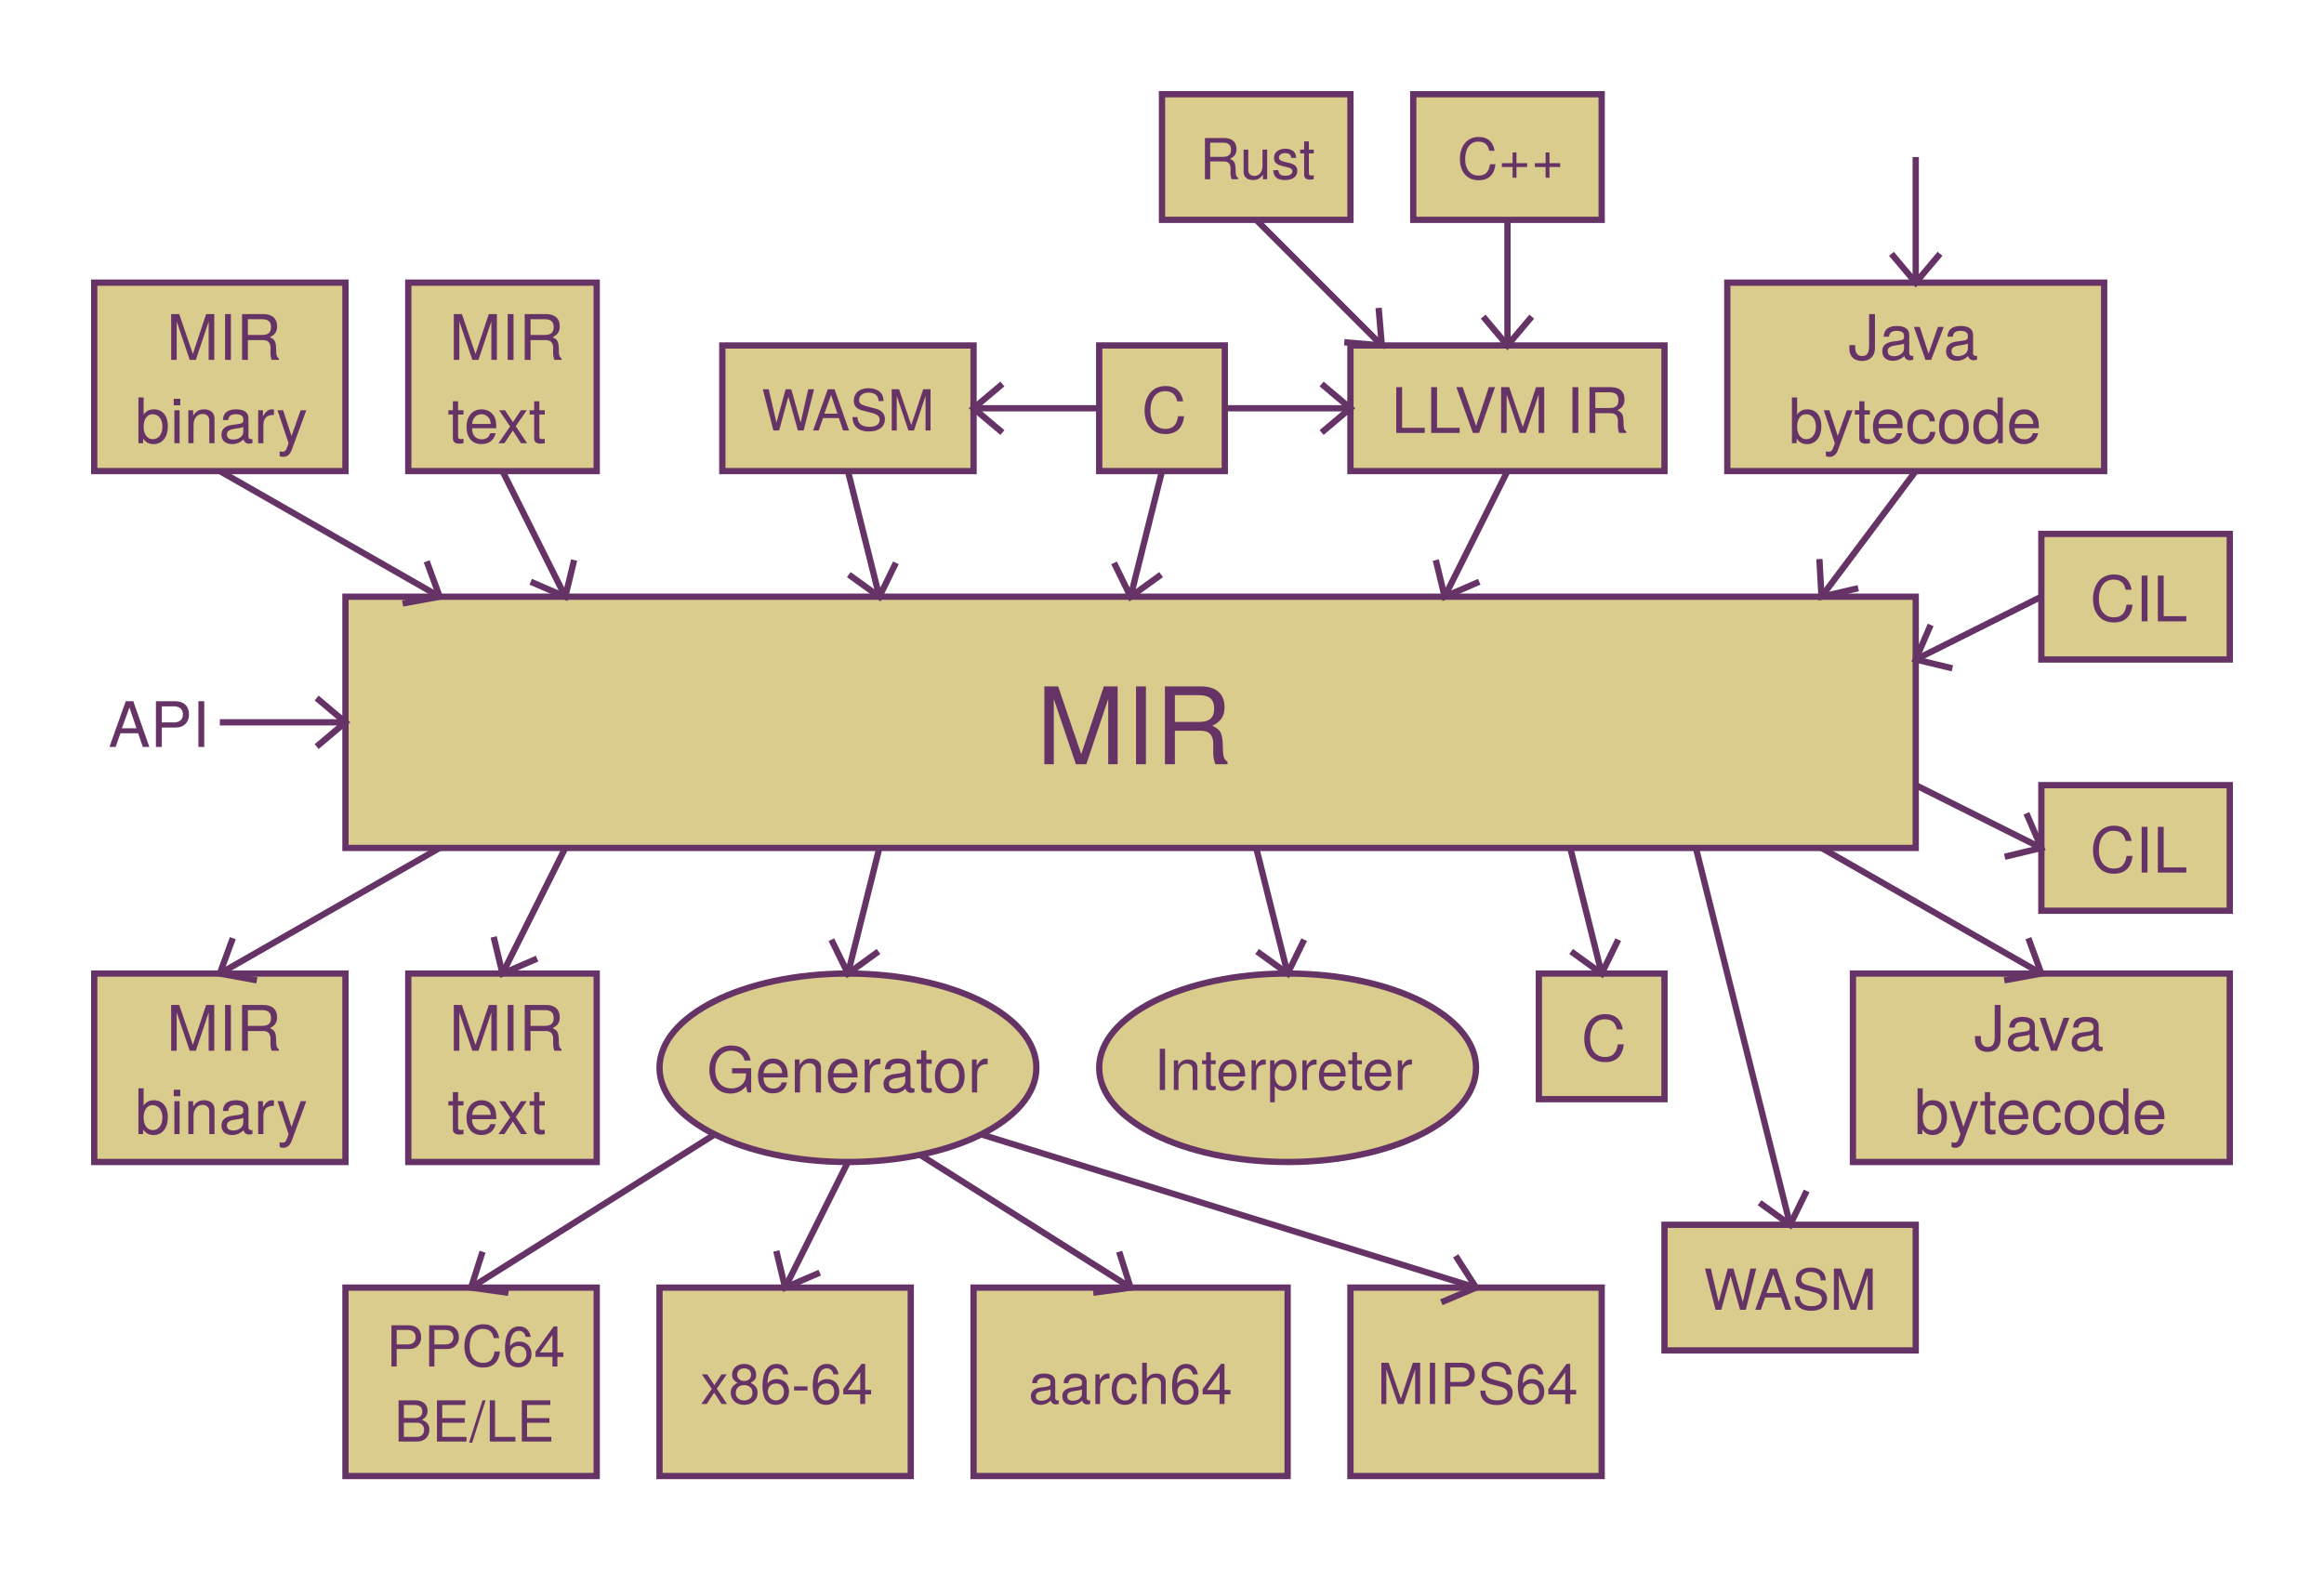
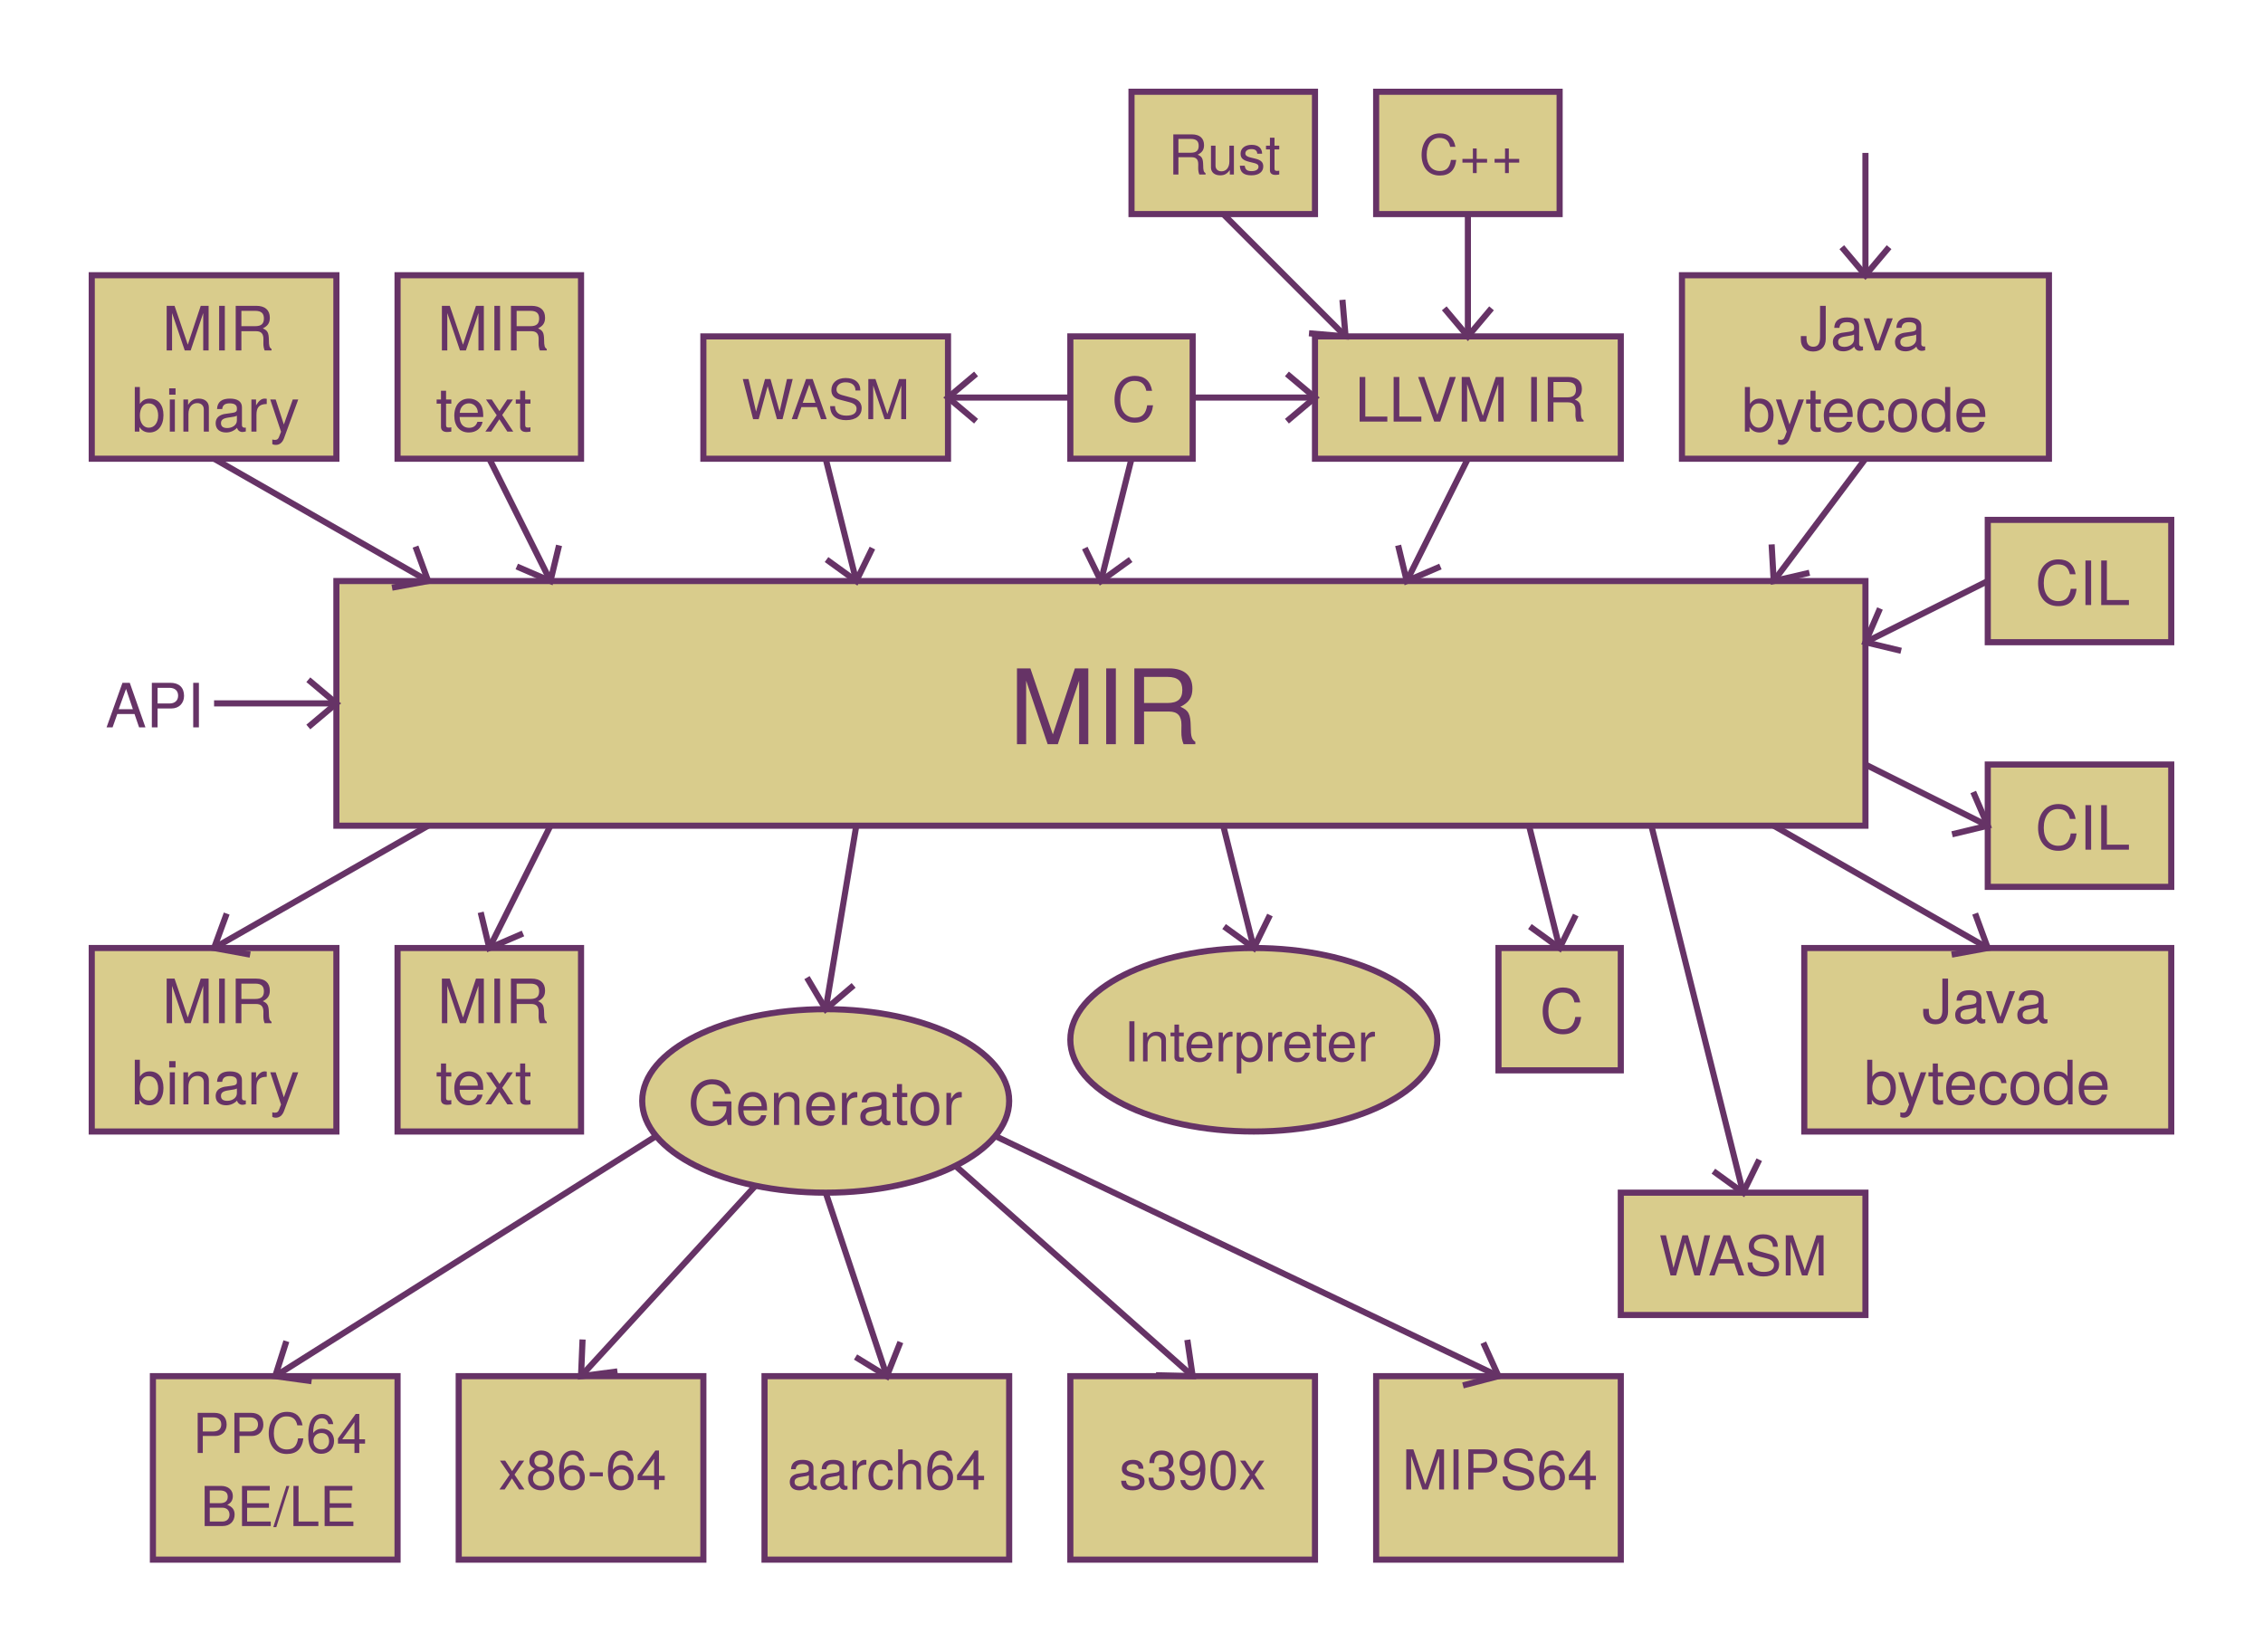
- <svg xmlns="http://www.w3.org/2000/svg" width="740.0" height="500.0" viewBox="130.0 70.0 740.0 500.0" version="1.1">
-   <rect x="130.0" y="70.0" width="740.0" height="500.0" fill="rgb(255,255,255)" />
-   <g id="s135906634">
-     <polygon id="s135906634" points="240.0,260.0 740,260.0 740,340.0 240.0,340.0 " fill="rgb(217,204,140)" stroke-width="2.0" stroke="rgb(102,51,102)" />
-     <g id="t135906634">
+ <svg xmlns="http://www.w3.org/2000/svg" width="740.0" height="540.0" viewBox="130.0 70.0 740.0 540.0" version="1.1">
+   <rect x="130.0" y="70.0" width="740.0" height="540.0" fill="rgb(255,255,255)" />
+   <g id="s196449097">
+     <polygon id="s196449097" points="240.0,260.0 740,260.0 740,340.0 240.0,340.0 " fill="rgb(217,204,140)" stroke-width="2.0" stroke="rgb(102,51,102)" />
+     <g id="t196449097">
      <text xml:space="preserve" x="460" y="313.348" font-family="Sans,Helvetica" fill="rgb(102,51,102)" font-size="34">MIR</text>
    </g>
  </g>
-   <g id="s240237755">
-     <polygon id="s240237755" points="160.0,280.0 200.0,280.0 200,320.0 160.0,320 " fill="none" stroke-width="0.0" stroke="rgb(102,51,102)" />
-     <g id="t240237755">
+   <g id="s44442702">
+     <polygon id="s44442702" points="160.0,280.0 200.0,280.0 200,320.0 160.0,320 " fill="none" stroke-width="0.0" stroke="rgb(102,51,102)" />
+     <g id="t44442702">
      <text xml:space="preserve" x="164.5" y="307.852" font-family="Sans,Helvetica" fill="rgb(102,51,102)" font-size="20">API</text>
    </g>
  </g>
-   <g id="s66094552">
-     <polygon id="s66094552" points="480.0,180.0 520,180.0 520,220.0 480.0,220 " fill="rgb(217,204,140)" stroke-width="2.0" stroke="rgb(102,51,102)" />
-     <g id="t66094552">
+   <g id="s35744111">
+     <polygon id="s35744111" points="480.0,180.0 520,180.0 520,220.0 480.0,220 " fill="rgb(217,204,140)" stroke-width="2.0" stroke="rgb(102,51,102)" />
+     <g id="t35744111">
      <text xml:space="preserve" x="493.5" y="207.852" font-family="Sans,Helvetica" fill="rgb(102,51,102)" font-size="20">C</text>
    </g>
  </g>
-   <g id="s54590769">
-     <polygon id="s54590769" points="560.0,180.0 660.0,180.0 659.998,220 560.0,220.0 " fill="rgb(217,204,140)" stroke-width="2.0" stroke="rgb(102,51,102)" />
-     <g id="t54590769">
+   <g id="s20178556">
+     <polygon id="s20178556" points="560.0,180.0 660.0,180.0 659.998,220 560.0,220.0 " fill="rgb(217,204,140)" stroke-width="2.0" stroke="rgb(102,51,102)" />
+     <g id="t20178556">
      <text xml:space="preserve" x="573.0" y="207.852" font-family="Sans,Helvetica" fill="rgb(102,51,102)" font-size="20">LLVM IR</text>
    </g>
  </g>
-   <g id="s79096854">
-     <polygon id="s79096854" points="360.0,180.0 439.999,180.0 440.0,220 360.0,220.0 " fill="rgb(217,204,140)" stroke-width="2.0" stroke="rgb(102,51,102)" />
-     <g id="t79096854">
+   <g id="s54205189">
+     <polygon id="s54205189" points="360.0,180.0 439.999,180.0 440.0,220 360.0,220.0 " fill="rgb(217,204,140)" stroke-width="2.0" stroke="rgb(102,51,102)" />
+     <g id="t54205189">
      <text xml:space="preserve" x="372.5" y="207.066" font-family="Sans,Helvetica" fill="rgb(102,51,102)" font-size="18">WASM</text>
    </g>
  </g>
-   <g id="s215312791">
-     <polygon id="s215312791" points="580.0,100.0 639.998,100.0 640.0,140.0 580.0,140.0 " fill="rgb(217,204,140)" stroke-width="2.0" stroke="rgb(102,51,102)" />
-     <g id="t215312791">
+   <g id="s222574426">
+     <polygon id="s222574426" points="580.0,100.0 639.998,100.0 640.0,140.0 580.0,140.0 " fill="rgb(217,204,140)" stroke-width="2.0" stroke="rgb(102,51,102)" />
+     <g id="t222574426">
      <text xml:space="preserve" x="594.0" y="127.066" font-family="Sans,Helvetica" fill="rgb(102,51,102)" font-size="18">C++</text>
    </g>
  </g>
-   <g id="s248784772">
-     <polygon id="s248784772" points="500,100.0 560,100.0 560.0,140 500,140.0 " fill="rgb(217,204,140)" stroke-width="2.0" stroke="rgb(102,51,102)" />
-     <g id="t248784772">
+   <g id="s142945675">
+     <polygon id="s142945675" points="500,100.0 560,100.0 560.0,140 500,140.0 " fill="rgb(217,204,140)" stroke-width="2.0" stroke="rgb(102,51,102)" />
+     <g id="t142945675">
      <text xml:space="preserve" x="512.0" y="127.066" font-family="Sans,Helvetica" fill="rgb(102,51,102)" font-size="18">Rust</text>
    </g>
  </g>
-   <g id="s142031725">
-     <polygon id="s142031725" points="160.0,380.0 240,380.0 240,440.0 160.0,440 " fill="rgb(217,204,140)" stroke-width="2.0" stroke="rgb(102,51,102)" />
-     <g id="t142031725">
+   <g id="s152497768">
+     <polygon id="s152497768" points="160.0,380.0 240,380.0 240,440.0 160.0,440 " fill="rgb(217,204,140)" stroke-width="2.0" stroke="rgb(102,51,102)" />
+     <g id="t152497768">
      <text xml:space="preserve" x="183" y="404.58" font-family="Sans,Helvetica" fill="rgb(102,51,102)" font-size="20">MIR</text>
      <text xml:space="preserve" x="173" y="431.123" font-family="Sans,Helvetica" fill="rgb(102,51,102)" font-size="20">binary</text>
    </g>
  </g>
-   <g id="s36549538">
-     <polygon id="s36549538" points="260.0,380.0 320.0,380.0 320,439.999 260.0,440.0 " fill="rgb(217,204,140)" stroke-width="2.0" stroke="rgb(102,51,102)" />
-     <g id="t36549538">
+   <g id="s131555969">
+     <polygon id="s131555969" points="260.0,380.0 320.0,380.0 320,439.999 260.0,440.0 " fill="rgb(217,204,140)" stroke-width="2.0" stroke="rgb(102,51,102)" />
+     <g id="t131555969">
      <text xml:space="preserve" x="273.0" y="404.58" font-family="Sans,Helvetica" fill="rgb(102,51,102)" font-size="20">MIR</text>
      <text xml:space="preserve" x="272.5" y="431.123" font-family="Sans,Helvetica" fill="rgb(102,51,102)" font-size="20">text</text>
    </g>
  </g>
-   <g id="s192743475">
-     <polygon id="s192743475" points="620.0,380.0 659.999,380.0 660.0,420.0 620.0,420 " fill="rgb(217,204,140)" stroke-width="2.0" stroke="rgb(102,51,102)" />
-     <g id="t192743475">
+   <g id="s125726502">
+     <polygon id="s125726502" points="620.0,380.0 659.999,380.0 660.0,420.0 620.0,420 " fill="rgb(217,204,140)" stroke-width="2.0" stroke="rgb(102,51,102)" />
+     <g id="t125726502">
      <text xml:space="preserve" x="633.5" y="407.852" font-family="Sans,Helvetica" fill="rgb(102,51,102)" font-size="20">C</text>
    </g>
  </g>
-   <g id="s120469488">
-     <polygon id="s120469488" points="340.0,480.0 420.0,480.0 420,540.0 340.0,540.0 " fill="rgb(217,204,140)" stroke-width="2.0" stroke="rgb(102,51,102)" />
-     <g id="t120469488">
-       <text xml:space="preserve" x="353.0" y="517.066" font-family="Sans,Helvetica" fill="rgb(102,51,102)" font-size="18">x86-64</text>
-     </g>
-   </g>
-   <g id="s123281769">
-     <polygon id="s123281769" points="440.0,480.0 540,480.0 540.0,540.0 440.0,540.0 " fill="rgb(217,204,140)" stroke-width="2.0" stroke="rgb(102,51,102)" />
-     <g id="t123281769">
-       <text xml:space="preserve" x="457.5" y="517.066" font-family="Sans,Helvetica" fill="rgb(102,51,102)" font-size="18">aarch64</text>
-     </g>
-   </g>
-   <g id="s156723182">
-     <polygon id="s156723182" points="240,480.0 320,480.0 320,540.0 240,540.0 " fill="rgb(217,204,140)" stroke-width="2.0" stroke="rgb(102,51,102)" />
-     <g id="t156723182">
-       <text xml:space="preserve" x="253" y="505.122" font-family="Sans,Helvetica" fill="rgb(102,51,102)" font-size="18">PPC64</text>
-       <text xml:space="preserve" x="255.5" y="529.011" font-family="Sans,Helvetica" fill="rgb(102,51,102)" font-size="18">BE/LE</text>
-     </g>
-   </g>
-   <g id="s200668303">
-     <polygon id="s200668303" points="560.0,480.0 640.0,480.0 639.999,540.0 560.0,540.0 " fill="rgb(217,204,140)" stroke-width="2.0" stroke="rgb(102,51,102)" />
-     <g id="t200668303">
-       <text xml:space="preserve" x="568.5" y="517.066" font-family="Sans,Helvetica" fill="rgb(102,51,102)" font-size="18">MIPS64</text>
-     </g>
-   </g>
-   <g id="s232186652">
-     <polygon id="s232186652" points="160,160.0 240,160.0 240.0,220.0 160,220 " fill="rgb(217,204,140)" stroke-width="2.0" stroke="rgb(102,51,102)" />
-     <g id="t232186652">
+   <g id="s68622183">
+     <polygon id="s68622183" points="280.0,520.0 360.0,520.0 360,580.0 280.0,580.0 " fill="rgb(217,204,140)" stroke-width="2.0" stroke="rgb(102,51,102)" />
+     <g id="t68622183">
+       <text xml:space="preserve" x="293.0" y="557.066" font-family="Sans,Helvetica" fill="rgb(102,51,102)" font-size="18">x86-64</text>
+     </g>
+   </g>
+   <g id="s127961364">
+     <polygon id="s127961364" points="380.0,520.0 460,520.0 460.0,580.0 380.0,580 " fill="rgb(217,204,140)" stroke-width="2.0" stroke="rgb(102,51,102)" />
+     <g id="t127961364">
+       <text xml:space="preserve" x="387.5" y="557.066" font-family="Sans,Helvetica" fill="rgb(102,51,102)" font-size="18">aarch64</text>
+     </g>
+   </g>
+   <g id="s43427261">
+     <polygon id="s43427261" points="180,520.0 260,520.0 260,580.0 180,580.0 " fill="rgb(217,204,140)" stroke-width="2.0" stroke="rgb(102,51,102)" />
+     <g id="t43427261">
+       <text xml:space="preserve" x="193" y="545.122" font-family="Sans,Helvetica" fill="rgb(102,51,102)" font-size="18">PPC64</text>
+       <text xml:space="preserve" x="195.5" y="569.011" font-family="Sans,Helvetica" fill="rgb(102,51,102)" font-size="18">BE/LE</text>
+     </g>
+   </g>
+   <g id="s231888818">
+     <polygon id="s231888818" points="580.0,520.0 660.0,520.0 659.999,580.0 580.0,580.0 " fill="rgb(217,204,140)" stroke-width="2.0" stroke="rgb(102,51,102)" />
+     <g id="t231888818">
+       <text xml:space="preserve" x="588.5" y="557.066" font-family="Sans,Helvetica" fill="rgb(102,51,102)" font-size="18">MIPS64</text>
+     </g>
+   </g>
+   <g id="s250856195">
+     <polygon id="s250856195" points="160,160.0 240,160.0 240.0,220.0 160,220 " fill="rgb(217,204,140)" stroke-width="2.0" stroke="rgb(102,51,102)" />
+     <g id="t250856195">
      <text xml:space="preserve" x="183.0" y="184.58" font-family="Sans,Helvetica" fill="rgb(102,51,102)" font-size="20">MIR</text>
      <text xml:space="preserve" x="173.0" y="211.123" font-family="Sans,Helvetica" fill="rgb(102,51,102)" font-size="20">binary</text>
    </g>
  </g>
-   <g id="s22637349">
-     <polygon id="s22637349" points="260.0,160.0 320.0,160.0 320.0,220 260.0,220.0 " fill="rgb(217,204,140)" stroke-width="2.0" stroke="rgb(102,51,102)" />
-     <g id="t22637349">
+   <g id="s176628352">
+     <polygon id="s176628352" points="260.0,160.0 320.0,160.0 320.0,220 260.0,220.0 " fill="rgb(217,204,140)" stroke-width="2.0" stroke="rgb(102,51,102)" />
+     <g id="t176628352">
      <text xml:space="preserve" x="273.0" y="184.58" font-family="Sans,Helvetica" fill="rgb(102,51,102)" font-size="20">MIR</text>
      <text xml:space="preserve" x="272.5" y="211.123" font-family="Sans,Helvetica" fill="rgb(102,51,102)" font-size="20">text</text>
    </g>
  </g>
-   <g id="s89527546">
-     <ellipse id="s89527546" cx="540.0" cy="410.0" rx="60.0" ry="30.0" fill="rgb(217,204,140)" stroke-width="2.0" stroke="rgb(102,51,102)" />
-     <g id="t89527546">
+   <g id="s118284473">
+     <ellipse id="s118284473" cx="540.0" cy="410.0" rx="60.0" ry="30.0" fill="rgb(217,204,140)" stroke-width="2.0" stroke="rgb(102,51,102)" />
+     <g id="t118284473">
      <text xml:space="preserve" x="497.5" y="417.066" font-family="Sans,Helvetica" fill="rgb(102,51,102)" font-size="18">Interpreter</text>
    </g>
  </g>
-   <g id="s57100971">
-     <ellipse id="s57100971" cx="400.0" cy="410.0" rx="60" ry="30.0" fill="rgb(217,204,140)" stroke-width="2.0" stroke="rgb(102,51,102)" />
-     <g id="t57100971">
-       <text xml:space="preserve" x="355.0" y="417.852" font-family="Sans,Helvetica" fill="rgb(102,51,102)" font-size="20">Generator</text>
-     </g>
-   </g>
-   <g id="s117249288">
-     <polygon id="s117249288" points="680.0,160.0 799.999,160.0 800.0,220.0 680.0,219.999 " fill="rgb(217,204,140)" stroke-width="2.0" stroke="rgb(102,51,102)" />
-     <g id="t117249288">
+   <g id="s84557054">
+     <ellipse id="s84557054" cx="400.0" cy="430.0" rx="60" ry="30.0" fill="rgb(217,204,140)" stroke-width="2.0" stroke="rgb(102,51,102)" />
+     <g id="t84557054">
+       <text xml:space="preserve" x="355.0" y="437.852" font-family="Sans,Helvetica" fill="rgb(102,51,102)" font-size="20">Generator</text>
+     </g>
+   </g>
+   <g id="s241536095">
+     <polygon id="s241536095" points="680.0,160.0 799.999,160.0 800.0,220.0 680.0,219.999 " fill="rgb(217,204,140)" stroke-width="2.0" stroke="rgb(102,51,102)" />
+     <g id="t241536095">
      <text xml:space="preserve" x="718.5" y="184.58" font-family="Sans,Helvetica" fill="rgb(102,51,102)" font-size="20">Java</text>
      <text xml:space="preserve" x="699.5" y="211.123" font-family="Sans,Helvetica" fill="rgb(102,51,102)" font-size="20">bytecode</text>
    </g>
  </g>
-   <g id="s39490721">
-     <polygon id="s39490721" points="720.0,380.0 840.0,380.0 839.998,440.0 720.0,440 " fill="rgb(217,204,140)" stroke-width="2.0" stroke="rgb(102,51,102)" />
-     <g id="t39490721">
+   <g id="s41674412">
+     <polygon id="s41674412" points="720.0,380.0 840.0,380.0 839.998,440.0 720.0,440 " fill="rgb(217,204,140)" stroke-width="2.0" stroke="rgb(102,51,102)" />
+     <g id="t41674412">
      <text xml:space="preserve" x="758.5" y="404.58" font-family="Sans,Helvetica" fill="rgb(102,51,102)" font-size="20">Java</text>
      <text xml:space="preserve" x="739.5" y="431.123" font-family="Sans,Helvetica" fill="rgb(102,51,102)" font-size="20">bytecode</text>
    </g>
  </g>
-   <g id="s257984198">
-     <polygon id="s257984198" points="700.0,100.0 780.0,100.0 779.998,120 700.0,120.0 " fill="none" stroke-width="0.0" stroke="rgb(102,51,102)" />
-     <g id="t257984198" />
-   </g>
-   <g id="s139323015">
-     <polygon id="s139323015" points="660.0,460.0 740.0,460.0 740,500 660.0,500.0 " fill="rgb(217,204,140)" stroke-width="2.0" stroke="rgb(102,51,102)" />
-     <g id="t139323015">
+   <g id="s68276085">
+     <polygon id="s68276085" points="700.0,100.0 780.0,100.0 779.998,120 700.0,120.0 " fill="none" stroke-width="0.0" stroke="rgb(102,51,102)" />
+     <g id="t68276085" />
+   </g>
+   <g id="s38349578">
+     <polygon id="s38349578" points="660.0,460.0 740.0,460.0 740,500 660.0,500.0 " fill="rgb(217,204,140)" stroke-width="2.0" stroke="rgb(102,51,102)" />
+     <g id="t38349578">
      <text xml:space="preserve" x="672.5" y="487.066" font-family="Sans,Helvetica" fill="rgb(102,51,102)" font-size="18">WASM</text>
    </g>
  </g>
-   <g id="s148011444">
-     <polygon id="s148011444" points="780.0,240.0 840.0,240.0 840,280.0 780.0,280.0 " fill="rgb(217,204,140)" stroke-width="2.0" stroke="rgb(102,51,102)" />
-     <g id="t148011444">
+   <g id="s134254459">
+     <polygon id="s134254459" points="780.0,240.0 840.0,240.0 840,280.0 780.0,280.0 " fill="rgb(217,204,140)" stroke-width="2.0" stroke="rgb(102,51,102)" />
+     <g id="t134254459">
      <text xml:space="preserve" x="795.5" y="267.852" font-family="Sans,Helvetica" fill="rgb(102,51,102)" font-size="20">CIL</text>
    </g>
  </g>
-   <g id="s132831709">
-     <polygon id="s132831709" points="780.0,320.0 840,320.0 840.0,360.0 780.0,360.0 " fill="rgb(217,204,140)" stroke-width="2.0" stroke="rgb(102,51,102)" />
-     <g id="t132831709">
+   <g id="s135709080">
+     <polygon id="s135709080" points="780.0,320.0 840,320.0 840.0,360.0 780.0,360.0 " fill="rgb(217,204,140)" stroke-width="2.0" stroke="rgb(102,51,102)" />
+     <g id="t135709080">
      <text xml:space="preserve" x="795.5" y="347.852" font-family="Sans,Helvetica" fill="rgb(102,51,102)" font-size="20">CIL</text>
    </g>
  </g>
-   <g id="la189679954">
-     <path id="s189679954" d="M 200.0,300.0 240.0,300.0 " fill="none" stroke-width="2.0" stroke="rgb(102,51,102)" />
-     <path id="s27880921" d="M 230.822,307.731 240.0,300.0 230.822,292.269 " fill="none" stroke-width="2.0" stroke="rgb(102,51,102)" />
-     <g id="t189679954">
+   <g id="s71101937">
+     <polygon id="s71101937" points="480.0,520.0 560.0,520.0 560,580 480.0,580.0 " fill="rgb(217,204,140)" stroke-width="2.0" stroke="rgb(102,51,102)" />
+     <g id="t71101937">
+       <text xml:space="preserve" x="496.0" y="557.066" font-family="Sans,Helvetica" fill="rgb(102,51,102)" font-size="18">s390x</text>
+     </g>
+   </g>
+   <g id="la131526102">
+     <path id="s131526102" d="M 200.0,300.0 240.0,300.0 " fill="none" stroke-width="2.0" stroke="rgb(102,51,102)" />
+     <path id="s209627223" d="M 230.822,307.731 240.0,300.0 230.822,292.269 " fill="none" stroke-width="2.0" stroke="rgb(102,51,102)" />
+     <g id="t131526102">
      <text xml:space="preserve" x="220.0" y="292.206" font-family="Sans,Helvetica" fill="rgb(102,51,102)" font-size="14" />
    </g>
  </g>
-   <g id="la35152931">
-     <path id="s35152931" d="M 200,380.0 270,340.0 " fill="none" stroke-width="2.0" stroke="rgb(102,51,102)" />
-     <path id="s57807774" d="M 204.133,368.734 200,380.0 211.804,382.158 " fill="none" stroke-width="2.0" stroke="rgb(102,51,102)" />
-     <g id="t35152931">
+   <g id="la194794204">
+     <path id="s194794204" d="M 200,380.0 270,340.0 " fill="none" stroke-width="2.0" stroke="rgb(102,51,102)" />
+     <path id="s83263461" d="M 204.133,368.734 200,380.0 211.804,382.158 " fill="none" stroke-width="2.0" stroke="rgb(102,51,102)" />
+     <g id="t194794204">
      <text xml:space="preserve" x="239" y="365.496" font-family="Sans,Helvetica" fill="rgb(102,51,102)" font-size="14" />
    </g>
  </g>
-   <g id="la150437152">
-     <path id="s150437152" d="M 310,340.0 290.0,380.0 " fill="none" stroke-width="2.0" stroke="rgb(102,51,102)" />
-     <path id="s62959231" d="M 287.19,368.334 290.0,380.0 301.019,375.248 " fill="none" stroke-width="2.0" stroke="rgb(102,51,102)" />
-     <g id="t150437152">
+   <g id="la134900410">
+     <path id="s134900410" d="M 310,340.0 290.0,380.0 " fill="none" stroke-width="2.0" stroke="rgb(102,51,102)" />
+     <path id="s248532331" d="M 287.19,368.334 290.0,380.0 301.019,375.248 " fill="none" stroke-width="2.0" stroke="rgb(102,51,102)" />
+     <g id="t134900410">
      <text xml:space="preserve" x="304" y="365.496" font-family="Sans,Helvetica" fill="rgb(102,51,102)" font-size="14" />
    </g>
  </g>
-   <g id="la4208345">
-     <path id="s4208345" d="M 609.999,220 590,260.0 " fill="none" stroke-width="2.0" stroke="rgb(102,51,102)" />
-     <path id="s57617996" d="M 587.19,248.334 590,260.0 601.019,255.248 " fill="none" stroke-width="2.0" stroke="rgb(102,51,102)" />
-     <g id="t4208345">
+   <g id="la34193608">
+     <path id="s34193608" d="M 609.999,220 590,260.0 " fill="none" stroke-width="2.0" stroke="rgb(102,51,102)" />
+     <path id="s160707937" d="M 587.19,248.334 590,260.0 601.019,255.248 " fill="none" stroke-width="2.0" stroke="rgb(102,51,102)" />
+     <g id="t34193608">
      <text xml:space="preserve" x="604" y="245.496" font-family="Sans,Helvetica" fill="rgb(102,51,102)" font-size="14" />
    </g>
  </g>
-   <g id="la14919838">
-     <path id="s14919838" d="M 500,220 490,260.0 " fill="none" stroke-width="2.0" stroke="rgb(102,51,102)" />
-     <path id="s20582037" d="M 484.726,249.221 490,260.0 499.726,252.971 " fill="none" stroke-width="2.0" stroke="rgb(102,51,102)" />
-     <g id="t14919838">
+   <g id="la107247750">
+     <path id="s107247750" d="M 500,220 490,260.0 " fill="none" stroke-width="2.0" stroke="rgb(102,51,102)" />
+     <path id="s52712775" d="M 484.726,249.221 490,260.0 499.726,252.971 " fill="none" stroke-width="2.0" stroke="rgb(102,51,102)" />
+     <g id="t107247750">
      <text xml:space="preserve" x="499" y="245.496" font-family="Sans,Helvetica" fill="rgb(102,51,102)" font-size="14" />
    </g>
  </g>
-   <g id="la109256575">
-     <path id="s109256575" d="M 400.0,220 410,260.0 " fill="none" stroke-width="2.0" stroke="rgb(102,51,102)" />
-     <path id="s40356778" d="M 400.274,252.971 410,260.0 415.274,249.221 " fill="none" stroke-width="2.0" stroke="rgb(102,51,102)" />
-     <g id="t109256575">
+   <g id="la73277812">
+     <path id="s73277812" d="M 400.0,220 410,260.0 " fill="none" stroke-width="2.0" stroke="rgb(102,51,102)" />
+     <path id="s234735261" d="M 400.274,252.971 410,260.0 415.274,249.221 " fill="none" stroke-width="2.0" stroke="rgb(102,51,102)" />
+     <g id="t73277812">
      <text xml:space="preserve" x="409" y="245.496" font-family="Sans,Helvetica" fill="rgb(102,51,102)" font-size="14" />
    </g>
  </g>
-   <g id="la78072652">
-     <path id="s78072652" d="M 440,200 480.0,200 " fill="none" stroke-width="2.0" stroke="rgb(102,51,102)" />
-     <path id="s96187291" d="M 449.178,192.269 440,200 449.178,207.731 " fill="none" stroke-width="2.0" stroke="rgb(102,51,102)" />
-     <g id="t78072652">
+   <g id="la33527570">
+     <path id="s33527570" d="M 440,200 480.0,200 " fill="none" stroke-width="2.0" stroke="rgb(102,51,102)" />
+     <path id="s63373027" d="M 449.178,192.269 440,200 449.178,207.731 " fill="none" stroke-width="2.0" stroke="rgb(102,51,102)" />
+     <g id="t33527570">
      <text xml:space="preserve" x="460" y="192.206" font-family="Sans,Helvetica" fill="rgb(102,51,102)" font-size="14" />
    </g>
  </g>
-   <g id="la217343893">
-     <path id="s217343893" d="M 520,200.0 560.0,200 " fill="none" stroke-width="2.0" stroke="rgb(102,51,102)" />
-     <path id="s100269841" d="M 550.822,207.731 560.0,200 550.822,192.269 " fill="none" stroke-width="2.0" stroke="rgb(102,51,102)" />
-     <g id="t217343893">
+   <g id="la66445536">
+     <path id="s66445536" d="M 520,200.0 560.0,200 " fill="none" stroke-width="2.0" stroke="rgb(102,51,102)" />
+     <path id="s125120409" d="M 550.822,207.731 560.0,200 550.822,192.269 " fill="none" stroke-width="2.0" stroke="rgb(102,51,102)" />
+     <g id="t66445536">
      <text xml:space="preserve" x="540" y="192.206" font-family="Sans,Helvetica" fill="rgb(102,51,102)" font-size="14" />
    </g>
  </g>
-   <g id="la232632490">
-     <path id="s232632490" d="M 290.0,220.0 310,260.0 " fill="none" stroke-width="2.0" stroke="rgb(102,51,102)" />
-     <path id="s137658185" d="M 298.981,255.248 310,260.0 312.81,248.334 " fill="none" stroke-width="2.0" stroke="rgb(102,51,102)" />
-     <g id="t232632490">
+   <g id="la180097630">
+     <path id="s180097630" d="M 290.0,220.0 310,260.0 " fill="none" stroke-width="2.0" stroke="rgb(102,51,102)" />
+     <path id="s39888447" d="M 298.981,255.248 310,260.0 312.81,248.334 " fill="none" stroke-width="2.0" stroke="rgb(102,51,102)" />
+     <g id="t180097630">
      <text xml:space="preserve" x="304" y="245.496" font-family="Sans,Helvetica" fill="rgb(102,51,102)" font-size="14" />
    </g>
  </g>
-   <g id="la11809947">
-     <path id="s11809947" d="M 200.0,220.0 270,260.0 " fill="none" stroke-width="2.0" stroke="rgb(102,51,102)" />
-     <path id="s144220238" d="M 258.195,262.158 270,260.0 265.866,248.734 " fill="none" stroke-width="2.0" stroke="rgb(102,51,102)" />
-     <g id="t11809947">
+   <g id="la159918860">
+     <path id="s159918860" d="M 200.0,220.0 270,260.0 " fill="none" stroke-width="2.0" stroke="rgb(102,51,102)" />
+     <path id="s56634453" d="M 258.195,262.158 270,260.0 265.866,248.734 " fill="none" stroke-width="2.0" stroke="rgb(102,51,102)" />
+     <g id="t159918860">
      <text xml:space="preserve" x="239" y="245.496" font-family="Sans,Helvetica" fill="rgb(102,51,102)" font-size="14" />
    </g>
  </g>
-   <g id="la262393912">
-     <path id="s262393912" d="M 530,340.0 540.0,380.0 " fill="none" stroke-width="2.0" stroke="rgb(102,51,102)" />
-     <path id="s69743983" d="M 530.274,372.971 540.0,380.0 545.274,369.221 " fill="none" stroke-width="2.0" stroke="rgb(102,51,102)" />
-     <g id="t262393912">
+   <g id="la204666474">
+     <path id="s204666474" d="M 530,340.0 540.0,380.0 " fill="none" stroke-width="2.0" stroke="rgb(102,51,102)" />
+     <path id="s147023707" d="M 530.274,372.971 540.0,380.0 545.274,369.221 " fill="none" stroke-width="2.0" stroke="rgb(102,51,102)" />
+     <g id="t204666474">
      <text xml:space="preserve" x="539" y="365.496" font-family="Sans,Helvetica" fill="rgb(102,51,102)" font-size="14" />
    </g>
  </g>
-   <g id="la92334097">
-     <path id="s92334097" d="M 280.0,480.0 357.574,431.213 " fill="none" stroke-width="2.0" stroke="rgb(102,51,102)" />
-     <path id="s138461820" d="M 283.654,468.57 280.0,480.0 291.885,481.658 " fill="none" stroke-width="2.0" stroke="rgb(102,51,102)" />
-     <g id="t92334097">
-       <text xml:space="preserve" x="322.787" y="461.103" font-family="Sans,Helvetica" fill="rgb(102,51,102)" font-size="14" />
-     </g>
-   </g>
-   <g id="la213790070">
-     <path id="s213790070" d="M 380,480.0 400.0,440.0 " fill="none" stroke-width="2.0" stroke="rgb(102,51,102)" />
-     <path id="s113035013" d="M 377.19,468.334 380,480.0 391.019,475.248 " fill="none" stroke-width="2.0" stroke="rgb(102,51,102)" />
-     <g id="t213790070">
-       <text xml:space="preserve" x="394" y="465.496" font-family="Sans,Helvetica" fill="rgb(102,51,102)" font-size="14" />
-     </g>
-   </g>
-   <g id="la236420983">
-     <path id="s236420983" d="M 422.961,437.716 490,480.0 " fill="none" stroke-width="2.0" stroke="rgb(102,51,102)" />
-     <path id="s98726746" d="M 478.113,481.642 490,480.0 486.361,468.565 " fill="none" stroke-width="2.0" stroke="rgb(102,51,102)" />
-     <g id="t236420983">
-       <text xml:space="preserve" x="460.48" y="464.354" font-family="Sans,Helvetica" fill="rgb(102,51,102)" font-size="14" />
-     </g>
-   </g>
-   <g id="la98678756">
-     <path id="s98678756" d="M 442.426,431.213 600.0,480.0 " fill="none" stroke-width="2.0" stroke="rgb(102,51,102)" />
-     <path id="s36485515" d="M 588.946,484.67 600.0,480.0 593.519,469.901 " fill="none" stroke-width="2.0" stroke="rgb(102,51,102)" />
-     <g id="t98678756">
-       <text xml:space="preserve" x="521.213" y="447.813" font-family="Sans,Helvetica" fill="rgb(102,51,102)" font-size="14" />
-     </g>
-   </g>
-   <g id="la91944013">
-     <path id="s91944013" d="M 630,340.0 640,380.0 " fill="none" stroke-width="2.0" stroke="rgb(102,51,102)" />
-     <path id="s169183848" d="M 630.274,372.971 640,380.0 645.274,369.221 " fill="none" stroke-width="2.0" stroke="rgb(102,51,102)" />
-     <g id="t91944013">
+   <g id="la1240056">
+     <path id="s1240056" d="M 220,520.0 344.567,441.481 " fill="none" stroke-width="2.0" stroke="rgb(102,51,102)" />
+     <path id="s96745681" d="M 223.642,508.566 220,520.0 231.887,521.646 " fill="none" stroke-width="2.0" stroke="rgb(102,51,102)" />
+     <g id="t1240056">
+       <text xml:space="preserve" x="286.284" y="486.236" font-family="Sans,Helvetica" fill="rgb(102,51,102)" font-size="14" />
+     </g>
+   </g>
+   <g id="la8523574">
+     <path id="s8523574" d="M 320.0,520.0 377.039,457.716 " fill="none" stroke-width="2.0" stroke="rgb(102,51,102)" />
+     <path id="s29826615" d="M 320.498,508.01 320.0,520.0 331.9,518.452 " fill="none" stroke-width="2.0" stroke="rgb(102,51,102)" />
+     <g id="t8523574">
+       <text xml:space="preserve" x="352.519" y="494.354" font-family="Sans,Helvetica" fill="rgb(102,51,102)" font-size="14" />
+     </g>
+   </g>
+   <g id="la42389412">
+     <path id="s42389412" d="M 400.0,460.0 420,520.0 " fill="none" stroke-width="2.0" stroke="rgb(102,51,102)" />
+     <path id="s58888461" d="M 409.764,513.737 420,520.0 424.432,508.848 " fill="none" stroke-width="2.0" stroke="rgb(102,51,102)" />
+     <g id="t42389412">
+       <text xml:space="preserve" x="414" y="495.496" font-family="Sans,Helvetica" fill="rgb(102,51,102)" font-size="14" />
+     </g>
+   </g>
+   <g id="la64481474">
+     <path id="s64481474" d="M 455.433,441.481 620.0,520.0 " fill="none" stroke-width="2.0" stroke="rgb(102,51,102)" />
+     <path id="s65365715" d="M 608.388,523.025 620.0,520.0 615.045,509.071 " fill="none" stroke-width="2.0" stroke="rgb(102,51,102)" />
+     <g id="t64481474">
+       <text xml:space="preserve" x="541.716" y="486.236" font-family="Sans,Helvetica" fill="rgb(102,51,102)" font-size="14" />
+     </g>
+   </g>
+   <g id="la137576976">
+     <path id="s137576976" d="M 630,340.0 640,380.0 " fill="none" stroke-width="2.0" stroke="rgb(102,51,102)" />
+     <path id="s72626441" d="M 630.274,372.971 640,380.0 645.274,369.221 " fill="none" stroke-width="2.0" stroke="rgb(102,51,102)" />
+     <g id="t137576976">
      <text xml:space="preserve" x="639" y="365.496" font-family="Sans,Helvetica" fill="rgb(102,51,102)" font-size="14" />
    </g>
  </g>
-   <g id="la207072002">
-     <path id="s207072002" d="M 710,340.0 780.0,380.0 " fill="none" stroke-width="2.0" stroke="rgb(102,51,102)" />
-     <path id="s264752769" d="M 768.196,382.158 780.0,380.0 775.867,368.734 " fill="none" stroke-width="2.0" stroke="rgb(102,51,102)" />
-     <g id="t207072002">
+   <g id="la79679246">
+     <path id="s79679246" d="M 710,340.0 780.0,380.0 " fill="none" stroke-width="2.0" stroke="rgb(102,51,102)" />
+     <path id="s160800047" d="M 768.196,382.158 780.0,380.0 775.867,368.734 " fill="none" stroke-width="2.0" stroke="rgb(102,51,102)" />
+     <g id="t79679246">
      <text xml:space="preserve" x="749" y="365.496" font-family="Sans,Helvetica" fill="rgb(102,51,102)" font-size="14" />
    </g>
  </g>
-   <g id="la217750547">
-     <path id="s217750547" d="M 740.0,220 710,260.0 " fill="none" stroke-width="2.0" stroke="rgb(102,51,102)" />
-     <path id="s29649702" d="M 709.322,248.019 710,260.0 721.691,257.296 " fill="none" stroke-width="2.0" stroke="rgb(102,51,102)" />
-     <g id="t217750547">
+   <g id="la200437564">
+     <path id="s200437564" d="M 740.0,220 710,260.0 " fill="none" stroke-width="2.0" stroke="rgb(102,51,102)" />
+     <path id="s142988485" d="M 709.322,248.019 710,260.0 721.691,257.296 " fill="none" stroke-width="2.0" stroke="rgb(102,51,102)" />
+     <g id="t200437564">
      <text xml:space="preserve" x="729" y="245.496" font-family="Sans,Helvetica" fill="rgb(102,51,102)" font-size="14" />
    </g>
  </g>
-   <g id="la200568400">
-     <path id="s200568400" d="M 610,140.0 610.0,180.0 " fill="none" stroke-width="2.0" stroke="rgb(102,51,102)" />
-     <path id="s246113127" d="M 602.269,170.822 610.0,180.0 617.731,170.822 " fill="none" stroke-width="2.0" stroke="rgb(102,51,102)" />
-     <g id="t200568400">
+   <g id="la221105690">
+     <path id="s221105690" d="M 610,140.0 610.0,180.0 " fill="none" stroke-width="2.0" stroke="rgb(102,51,102)" />
+     <path id="s57204043" d="M 602.269,170.822 610.0,180.0 617.731,170.822 " fill="none" stroke-width="2.0" stroke="rgb(102,51,102)" />
+     <g id="t221105690">
      <text xml:space="preserve" x="614" y="165.496" font-family="Sans,Helvetica" fill="rgb(102,51,102)" font-size="14" />
    </g>
  </g>
-   <g id="la42960969">
-     <path id="s42960969" d="M 530.0,140 570.0,180.0 " fill="none" stroke-width="2.0" stroke="rgb(102,51,102)" />
-     <path id="s267183380" d="M 558.044,178.976 570.0,180.0 568.976,168.044 " fill="none" stroke-width="2.0" stroke="rgb(102,51,102)" />
-     <g id="t42960969">
+   <g id="la169165608">
+     <path id="s169165608" d="M 530.0,140 570.0,180.0 " fill="none" stroke-width="2.0" stroke="rgb(102,51,102)" />
+     <path id="s242481217" d="M 558.044,178.976 570.0,180.0 568.976,168.044 " fill="none" stroke-width="2.0" stroke="rgb(102,51,102)" />
+     <g id="t169165608">
      <text xml:space="preserve" x="554.0" y="165.496" font-family="Sans,Helvetica" fill="rgb(102,51,102)" font-size="14" />
    </g>
  </g>
-   <g id="la68777294">
-     <path id="s68777294" d="M 739.999,120 739.999,160.0 " fill="none" stroke-width="2.0" stroke="rgb(102,51,102)" />
-     <path id="s119656893" d="M 732.269,150.822 739.999,160.0 747.73,150.822 " fill="none" stroke-width="2.0" stroke="rgb(102,51,102)" />
-     <g id="t68777294">
+   <g id="la4895206">
+     <path id="s4895206" d="M 739.999,120 739.999,160.0 " fill="none" stroke-width="2.0" stroke="rgb(102,51,102)" />
+     <path id="s266732327" d="M 732.269,150.822 739.999,160.0 747.73,150.822 " fill="none" stroke-width="2.0" stroke="rgb(102,51,102)" />
+     <g id="t4895206">
      <text xml:space="preserve" x="743.999" y="145.496" font-family="Sans,Helvetica" fill="rgb(102,51,102)" font-size="14" />
    </g>
  </g>
-   <g id="la149481071">
-     <path id="s149481071" d="M 670,340.0 700.0,460.0 " fill="none" stroke-width="2.0" stroke="rgb(102,51,102)" />
-     <path id="s209458098" d="M 690.274,452.971 700.0,460.0 705.274,449.221 " fill="none" stroke-width="2.0" stroke="rgb(102,51,102)" />
-     <g id="t149481071">
+   <g id="la17787348">
+     <path id="s17787348" d="M 670,340.0 700.0,460.0 " fill="none" stroke-width="2.0" stroke="rgb(102,51,102)" />
+     <path id="s63362941" d="M 690.274,452.971 700.0,460.0 705.274,449.221 " fill="none" stroke-width="2.0" stroke="rgb(102,51,102)" />
+     <g id="t17787348">
      <text xml:space="preserve" x="689" y="405.496" font-family="Sans,Helvetica" fill="rgb(102,51,102)" font-size="14" />
    </g>
  </g>
-   <g id="la171581308">
-     <path id="s171581308" d="M 740,320.0 780.0,340.0 " fill="none" stroke-width="2.0" stroke="rgb(102,51,102)" />
-     <path id="s209768195" d="M 768.334,342.81 780.0,340.0 775.248,328.981 " fill="none" stroke-width="2.0" stroke="rgb(102,51,102)" />
-     <g id="t171581308">
+   <g id="la150996594">
+     <path id="s150996594" d="M 740,320.0 780.0,340.0 " fill="none" stroke-width="2.0" stroke="rgb(102,51,102)" />
+     <path id="s86354627" d="M 768.334,342.81 780.0,340.0 775.248,328.981 " fill="none" stroke-width="2.0" stroke="rgb(102,51,102)" />
+     <g id="t150996594">
      <text xml:space="preserve" x="764" y="335.496" font-family="Sans,Helvetica" fill="rgb(102,51,102)" font-size="14" />
    </g>
  </g>
-   <g id="la104816645">
-     <path id="s104816645" d="M 740,280.0 780.0,260.0 " fill="none" stroke-width="2.0" stroke="rgb(102,51,102)" />
-     <path id="s20790912" d="M 744.751,268.981 740,280.0 751.666,282.81 " fill="none" stroke-width="2.0" stroke="rgb(102,51,102)" />
-     <g id="t104816645">
+   <g id="la14896960">
+     <path id="s14896960" d="M 740,280.0 780.0,260.0 " fill="none" stroke-width="2.0" stroke="rgb(102,51,102)" />
+     <path id="s242118265" d="M 744.751,268.981 740,280.0 751.666,282.81 " fill="none" stroke-width="2.0" stroke="rgb(102,51,102)" />
+     <g id="t14896960">
      <text xml:space="preserve" x="764" y="275.496" font-family="Sans,Helvetica" fill="rgb(102,51,102)" font-size="14" />
    </g>
  </g>
-   <g id="la18585690">
-     <path id="s18585690" d="M 400.0,380.0 410,340.0 " fill="none" stroke-width="2.0" stroke="rgb(102,51,102)" />
-     <path id="s119459001" d="M 394.726,369.221 400.0,380.0 409.726,372.971 " fill="none" stroke-width="2.0" stroke="rgb(102,51,102)" />
-     <g id="t18585690">
-       <text xml:space="preserve" x="409" y="365.104" font-family="Sans,Helvetica" fill="rgb(102,51,102)" font-size="13" />
+   <g id="la88348606">
+     <path id="s88348606" d="M 400.0,400.0 410,340.0 " fill="none" stroke-width="2.0" stroke="rgb(102,51,102)" />
+     <path id="s137244703" d="M 393.883,389.676 400.0,400.0 409.134,392.218 " fill="none" stroke-width="2.0" stroke="rgb(102,51,102)" />
+     <g id="t88348606">
+       <text xml:space="preserve" x="409" y="375.104" font-family="Sans,Helvetica" fill="rgb(102,51,102)" font-size="13" />
+     </g>
+   </g>
+   <g id="la89005932">
+     <path id="s89005932" d="M 442.426,451.213 520.0,520.0 " fill="none" stroke-width="2.0" stroke="rgb(102,51,102)" />
+     <path id="s157186357" d="M 508.004,519.695 520.0,520.0 518.262,508.127 " fill="none" stroke-width="2.0" stroke="rgb(102,51,102)" />
+     <g id="t89005932">
+       <text xml:space="preserve" x="485.213" y="490.71" font-family="Sans,Helvetica" fill="rgb(102,51,102)" font-size="13" />
    </g>
  </g>
</svg>
